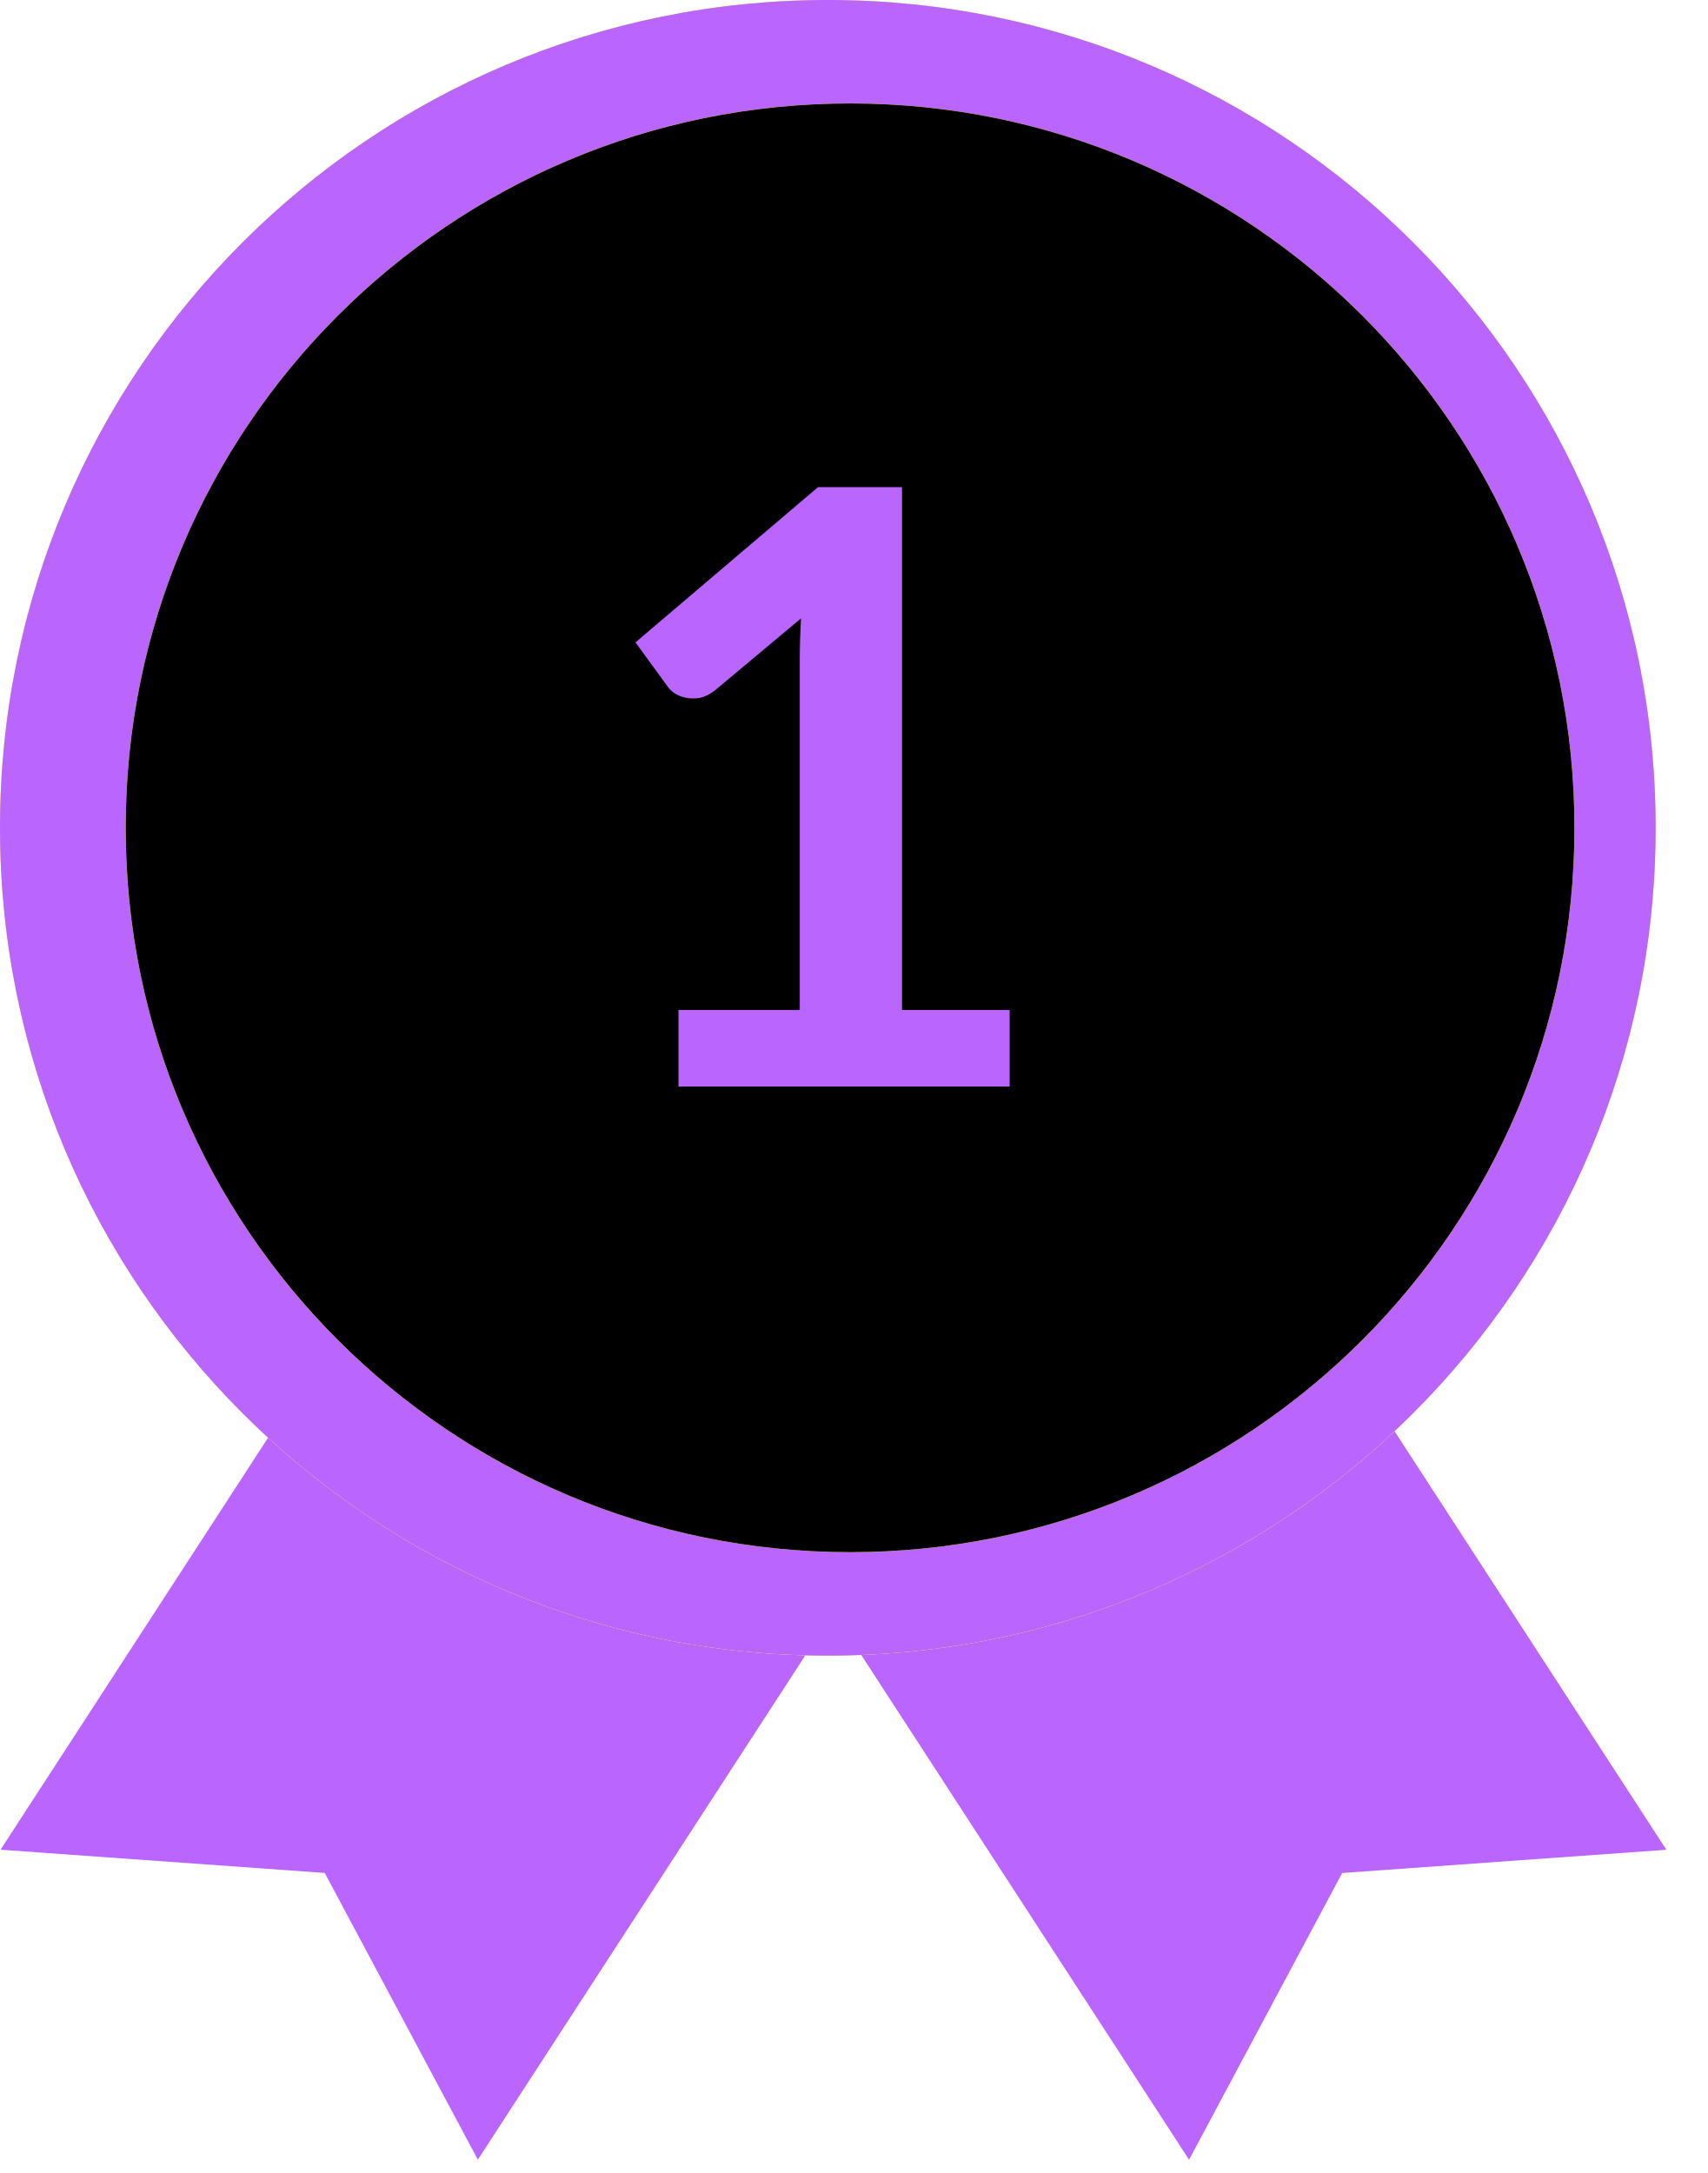
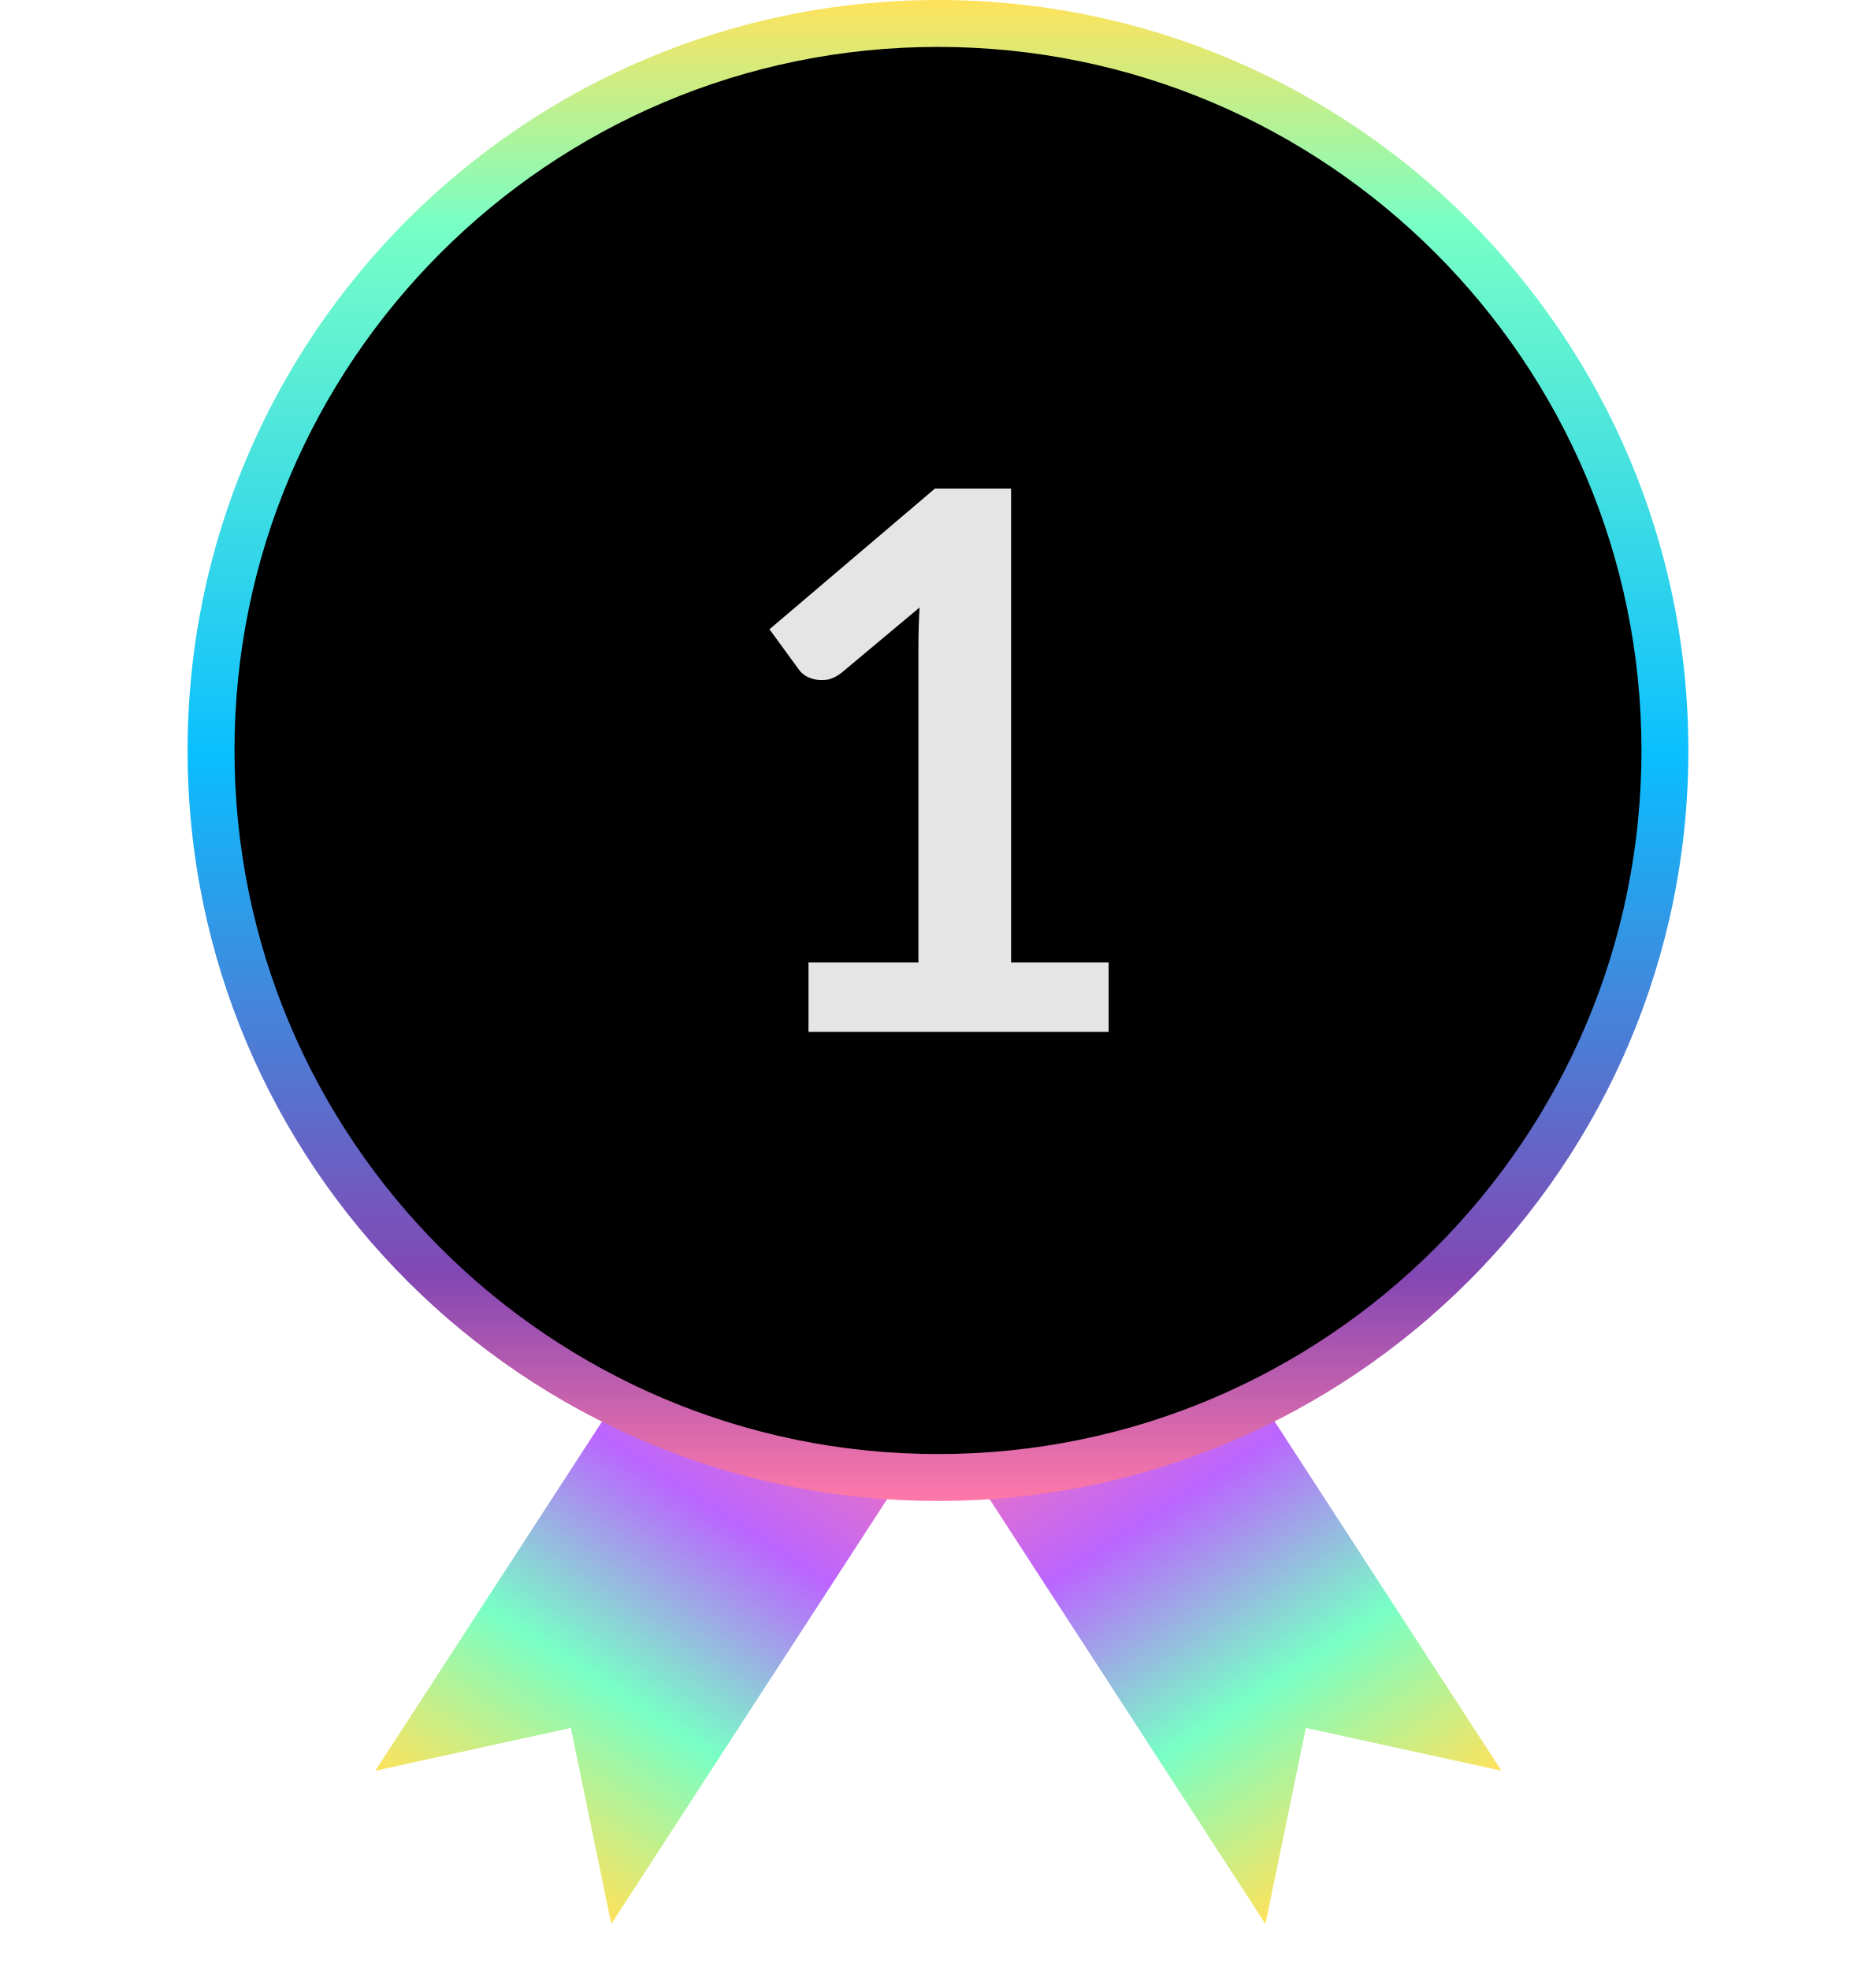
- <svg xmlns="http://www.w3.org/2000/svg" width="33" height="42" viewBox="0 0 33 42" fill="none">
-   <path d="M25.059 35.731L22.898 39.778L17.383 31.286L24.931 26.384L30.446 34.876L25.87 35.204L25.319 35.244L25.059 35.731Z" fill="#BB65FF" stroke="#BB65FF" stroke-width="2" />
-   <path d="M6.348 35.203L1.772 34.875L7.286 26.383L14.834 31.285L9.32 39.777L7.159 35.73L6.899 35.243L6.348 35.203Z" fill="#BB65FF" stroke="#BB65FF" stroke-width="2" />
-   <circle cx="16" cy="16" r="16" fill="#FFE25B" />
-   <circle cx="16" cy="16" r="16" fill="#FFE25B" />
-   <circle cx="16" cy="16" r="16" fill="#BB65FF" />
-   <circle cx="16.43" cy="16" r="14" fill="#FFE25B" />
-   <circle cx="16.43" cy="16" r="14" fill="#FFE25B" />
-   <circle cx="16.43" cy="16" r="14" fill="black" />
-   <path d="M19.514 19.52V21H13.114V19.52H15.458V12.776C15.458 12.509 15.466 12.235 15.482 11.952L13.818 13.344C13.722 13.419 13.626 13.467 13.53 13.488C13.44 13.504 13.352 13.504 13.266 13.488C13.186 13.472 13.114 13.445 13.05 13.408C12.986 13.365 12.938 13.32 12.906 13.272L12.282 12.416L15.81 9.416H17.434V19.52H19.514Z" fill="#BB65FF" />
+ <svg xmlns="http://www.w3.org/2000/svg" width="40" height="42" viewBox="0 0 40 42" fill="none">
+   <path d="M20 30.268L25.032 27L32.014 37.751L27.845 36.839L26.982 41.019L20 30.268Z" fill="url(#paint0_linear_9038_6819)" />
+   <path d="M14.984 27L20.016 30.268L13.034 41.019L12.172 36.839L8.002 37.752L14.984 27Z" fill="url(#paint1_linear_9038_6819)" />
+   <circle cx="20" cy="16" r="16" fill="url(#paint2_linear_9038_6819)" />
+   <circle cx="20" cy="16" r="15" fill="black" />
+   <path d="M23.639 20.52V22H17.239V20.52H19.583V13.776C19.583 13.509 19.591 13.235 19.607 12.952L17.943 14.344C17.847 14.419 17.751 14.467 17.655 14.488C17.565 14.504 17.477 14.504 17.391 14.488C17.311 14.472 17.239 14.445 17.175 14.408C17.111 14.365 17.063 14.32 17.031 14.272L16.407 13.416L19.935 10.416H21.559V20.52H23.639Z" fill="#E5E5E5" />
+   <defs>
+     <linearGradient id="paint0_linear_9038_6819" x1="22.516" y1="28.634" x2="29.498" y2="39.385" gradientUnits="userSpaceOnUse">
+       <stop stop-color="#FF78A9" />
+       <stop offset="0.33" stop-color="#BB65FF" />
+       <stop offset="0.67" stop-color="#78FFC6" />
+       <stop offset="1" stop-color="#FFE25B" />
+     </linearGradient>
+     <linearGradient id="paint1_linear_9038_6819" x1="17.5" y1="28.634" x2="10.518" y2="39.385" gradientUnits="userSpaceOnUse">
+       <stop stop-color="#FF78A9" />
+       <stop offset="0.33" stop-color="#BB65FF" />
+       <stop offset="0.67" stop-color="#78FFC6" />
+       <stop offset="1" stop-color="#FFE25B" />
+     </linearGradient>
+     <linearGradient id="paint2_linear_9038_6819" x1="20" y1="0" x2="20" y2="32" gradientUnits="userSpaceOnUse">
+       <stop stop-color="#FFE25B" />
+       <stop offset="0.15" stop-color="#78FFC6" />
+       <stop offset="0.505" stop-color="#0ABEFF" />
+       <stop offset="0.85" stop-color="#8347B3" />
+       <stop offset="1" stop-color="#FF78A9" />
+     </linearGradient>
+   </defs>
</svg>
